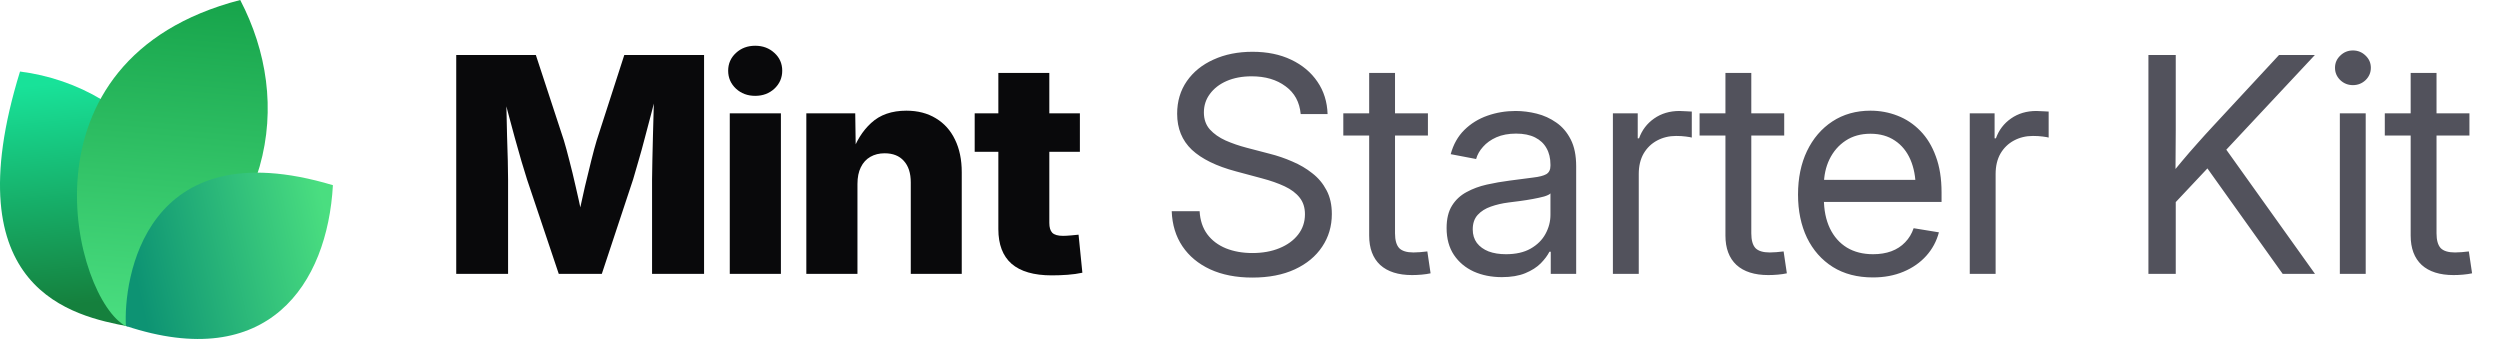
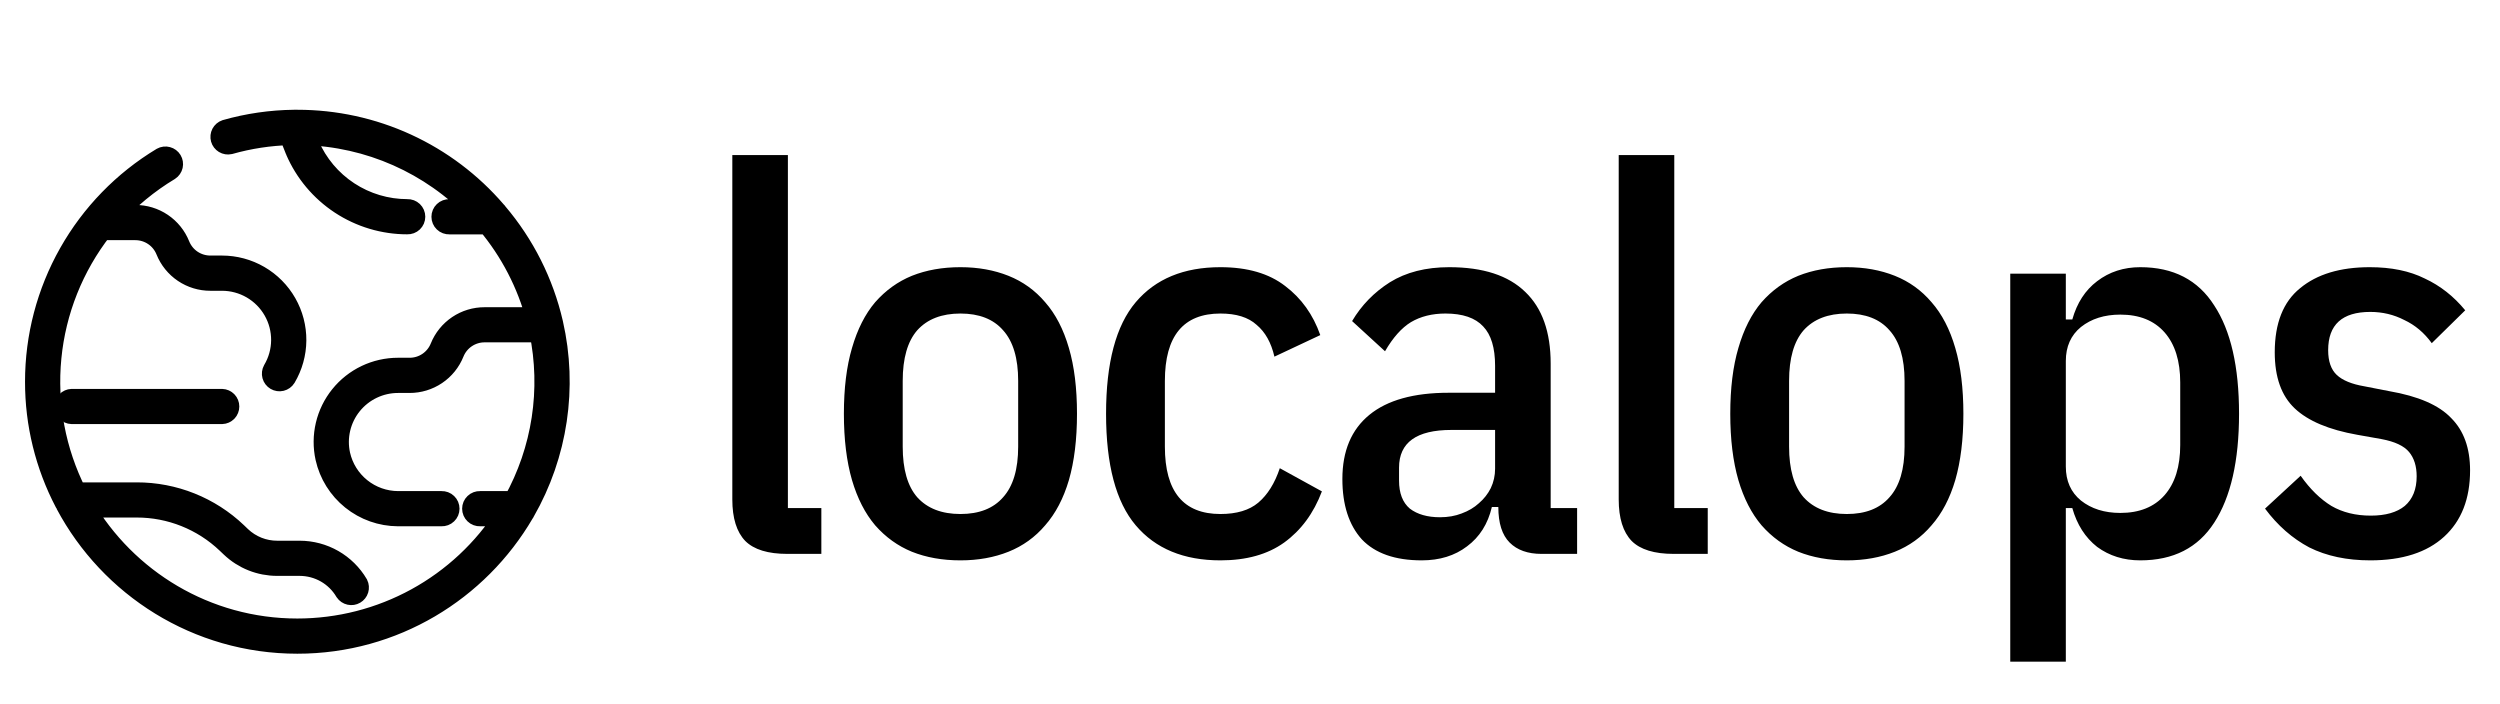
- <svg xmlns="http://www.w3.org/2000/svg" width="177" height="24" viewBox="0 0 177 24" fill="none">
-   <path d="M9.061 23.108C5.268 22.377 -3.391 20.627 1.417 5.064C9.634 6.099 16.973 14.064 9.061 23.108Z" fill="url(#paint0_linear_17557_2020)" />
-   <path d="M8.919 23.094C5.276 21.222 0.784 4.209 17.007 0C20.757 7.193 19.621 16.545 8.919 23.094Z" fill="url(#paint1_linear_17557_2020)" />
-   <path d="M8.914 23.079C8.735 19.882 10.159 9.085 23.57 13.111C23.181 20.123 18.984 26.418 8.914 23.079Z" fill="url(#paint2_linear_17557_2020)" />
-   <path d="M32.301 19.392V3.894H37.938L39.925 9.948C40.036 10.315 40.164 10.787 40.31 11.362C40.462 11.938 40.611 12.552 40.757 13.204C40.91 13.855 41.048 14.483 41.173 15.086C41.305 15.682 41.412 16.192 41.495 16.615H40.695C40.771 16.192 40.871 15.682 40.996 15.086C41.128 14.49 41.267 13.866 41.412 13.214C41.565 12.562 41.714 11.948 41.86 11.373C42.005 10.79 42.133 10.315 42.244 9.948L44.2 3.894H49.848V19.392H46.166V12.704C46.166 12.357 46.173 11.917 46.187 11.383C46.2 10.849 46.214 10.27 46.228 9.646C46.249 9.022 46.266 8.391 46.28 7.753C46.301 7.115 46.311 6.519 46.311 5.964H46.623C46.485 6.561 46.332 7.181 46.166 7.826C45.999 8.471 45.833 9.102 45.666 9.719C45.507 10.336 45.351 10.901 45.198 11.414C45.053 11.928 44.928 12.357 44.824 12.704L42.608 19.392H39.561L37.314 12.704C37.203 12.357 37.072 11.928 36.919 11.414C36.773 10.901 36.614 10.34 36.441 9.729C36.274 9.112 36.104 8.481 35.931 7.836C35.764 7.192 35.608 6.567 35.463 5.964H35.827C35.834 6.512 35.844 7.105 35.858 7.743C35.872 8.374 35.886 9.005 35.9 9.636C35.92 10.26 35.938 10.839 35.952 11.373C35.965 11.907 35.972 12.351 35.972 12.704V19.392H32.301ZM51.668 19.392V8.024H55.288V19.392H51.668ZM53.468 6.786C52.927 6.786 52.473 6.616 52.105 6.276C51.738 5.93 51.554 5.507 51.554 5.007C51.554 4.508 51.738 4.088 52.105 3.749C52.473 3.409 52.927 3.239 53.468 3.239C54.009 3.239 54.463 3.409 54.83 3.749C55.198 4.082 55.382 4.501 55.382 5.007C55.382 5.507 55.198 5.93 54.83 6.276C54.463 6.616 54.009 6.786 53.468 6.786ZM60.708 13.027V19.392H57.088V8.024H60.551L60.593 10.967H60.281C60.593 10.024 61.061 9.268 61.685 8.7C62.309 8.124 63.138 7.836 64.171 7.836C64.975 7.836 65.672 8.017 66.262 8.377C66.851 8.731 67.302 9.234 67.614 9.885C67.933 10.537 68.092 11.307 68.092 12.194V19.392H64.483V12.912C64.483 12.26 64.32 11.754 63.994 11.394C63.675 11.033 63.221 10.853 62.632 10.853C62.25 10.853 61.914 10.936 61.623 11.102C61.332 11.269 61.106 11.515 60.947 11.841C60.787 12.16 60.708 12.555 60.708 13.027ZM76.456 8.024V10.749H69.008V8.024H76.456ZM70.683 5.163H74.292V15.783C74.292 16.102 74.361 16.334 74.5 16.48C74.646 16.625 74.899 16.698 75.259 16.698C75.405 16.698 75.596 16.688 75.831 16.667C76.074 16.646 76.251 16.629 76.362 16.615L76.632 19.309C76.313 19.378 75.963 19.427 75.582 19.455C75.207 19.482 74.836 19.496 74.469 19.496C73.2 19.496 72.25 19.222 71.619 18.674C70.995 18.127 70.683 17.308 70.683 16.22V5.163Z" fill="#09090B" />
-   <path d="M88.667 19.652C87.523 19.652 86.528 19.458 85.682 19.07C84.843 18.681 84.188 18.137 83.716 17.437C83.245 16.736 82.992 15.908 82.957 14.951H84.933C84.968 15.596 85.148 16.14 85.474 16.584C85.8 17.021 86.24 17.354 86.795 17.582C87.35 17.804 87.974 17.915 88.667 17.915C89.388 17.915 90.026 17.801 90.581 17.572C91.143 17.343 91.583 17.024 91.902 16.615C92.228 16.199 92.391 15.717 92.391 15.169C92.391 14.698 92.266 14.306 92.017 13.994C91.767 13.675 91.413 13.408 90.956 13.193C90.498 12.978 89.954 12.787 89.323 12.621L87.502 12.132C86.123 11.765 85.082 11.255 84.382 10.603C83.689 9.944 83.342 9.095 83.342 8.055C83.342 7.174 83.571 6.404 84.028 5.746C84.486 5.087 85.117 4.577 85.921 4.217C86.726 3.849 87.645 3.666 88.678 3.666C89.718 3.666 90.63 3.853 91.413 4.227C92.204 4.602 92.824 5.122 93.275 5.787C93.726 6.446 93.965 7.209 93.993 8.076H92.089C92.013 7.23 91.656 6.574 91.018 6.11C90.387 5.638 89.586 5.403 88.615 5.403C87.95 5.403 87.36 5.513 86.847 5.735C86.341 5.957 85.946 6.262 85.661 6.651C85.377 7.032 85.235 7.469 85.235 7.961C85.235 8.447 85.377 8.849 85.661 9.168C85.946 9.48 86.317 9.74 86.774 9.948C87.232 10.149 87.724 10.319 88.251 10.457L89.884 10.884C90.439 11.023 90.977 11.206 91.496 11.435C92.023 11.657 92.495 11.934 92.911 12.267C93.334 12.593 93.67 12.995 93.92 13.474C94.17 13.945 94.294 14.504 94.294 15.149C94.294 16.015 94.066 16.788 93.608 17.468C93.157 18.148 92.512 18.681 91.673 19.07C90.834 19.458 89.832 19.652 88.667 19.652ZM101.097 8.024V9.594H95.106V8.024H101.097ZM96.937 5.163H98.767V16.521C98.767 17 98.865 17.347 99.059 17.562C99.26 17.77 99.6 17.874 100.078 17.874C100.21 17.874 100.366 17.867 100.546 17.853C100.733 17.832 100.903 17.815 101.056 17.801L101.285 19.351C101.097 19.392 100.886 19.423 100.65 19.444C100.414 19.465 100.189 19.475 99.974 19.475C98.996 19.475 98.244 19.236 97.717 18.758C97.197 18.272 96.937 17.579 96.937 16.677V5.163ZM106.33 19.621C105.595 19.621 104.932 19.489 104.343 19.226C103.754 18.955 103.285 18.564 102.939 18.05C102.592 17.53 102.419 16.896 102.419 16.147C102.419 15.495 102.547 14.965 102.804 14.556C103.06 14.146 103.403 13.828 103.833 13.599C104.263 13.363 104.742 13.186 105.269 13.068C105.796 12.95 106.333 12.857 106.881 12.787C107.574 12.69 108.132 12.617 108.555 12.569C108.978 12.52 109.287 12.441 109.481 12.33C109.675 12.212 109.772 12.014 109.772 11.737V11.654C109.772 11.203 109.679 10.815 109.492 10.489C109.311 10.163 109.041 9.91 108.68 9.729C108.32 9.549 107.872 9.459 107.338 9.459C106.805 9.459 106.34 9.546 105.945 9.719C105.556 9.892 105.241 10.118 104.998 10.395C104.755 10.665 104.593 10.953 104.509 11.258L102.71 10.915C102.897 10.222 103.22 9.65 103.677 9.199C104.135 8.748 104.679 8.412 105.31 8.19C105.941 7.968 106.607 7.857 107.307 7.857C107.8 7.857 108.295 7.92 108.795 8.044C109.301 8.169 109.765 8.381 110.188 8.679C110.611 8.97 110.951 9.369 111.208 9.875C111.464 10.374 111.593 11.005 111.593 11.768V19.392H109.793V17.822H109.7C109.568 18.085 109.363 18.359 109.086 18.643C108.809 18.921 108.444 19.153 107.994 19.34C107.543 19.527 106.988 19.621 106.33 19.621ZM106.621 17.998C107.321 17.998 107.904 17.867 108.368 17.603C108.84 17.333 109.19 16.986 109.419 16.563C109.654 16.133 109.772 15.682 109.772 15.211V13.692C109.703 13.769 109.554 13.841 109.325 13.911C109.096 13.973 108.829 14.032 108.524 14.088C108.226 14.143 107.921 14.192 107.609 14.233C107.304 14.275 107.033 14.309 106.798 14.337C106.354 14.393 105.938 14.49 105.549 14.628C105.168 14.76 104.86 14.954 104.624 15.211C104.388 15.467 104.27 15.811 104.27 16.241C104.27 16.615 104.367 16.934 104.561 17.198C104.762 17.461 105.04 17.662 105.393 17.801C105.747 17.933 106.156 17.998 106.621 17.998ZM114.193 19.392V8.024H115.951V9.792H116.045C116.253 9.209 116.61 8.741 117.116 8.388C117.622 8.034 118.219 7.857 118.905 7.857C119.058 7.857 119.217 7.864 119.384 7.878C119.55 7.885 119.682 7.892 119.779 7.899V9.74C119.716 9.719 119.578 9.695 119.363 9.667C119.155 9.639 118.922 9.625 118.666 9.625C118.174 9.625 117.726 9.733 117.324 9.948C116.922 10.163 116.603 10.471 116.367 10.874C116.138 11.276 116.024 11.758 116.024 12.319V19.392H114.193ZM126.322 8.024V9.594H120.33V8.024H126.322ZM122.161 5.163H123.992V16.521C123.992 17 124.089 17.347 124.283 17.562C124.484 17.77 124.824 17.874 125.302 17.874C125.434 17.874 125.59 17.867 125.77 17.853C125.958 17.832 126.127 17.815 126.28 17.801L126.509 19.351C126.322 19.392 126.11 19.423 125.874 19.444C125.639 19.465 125.413 19.475 125.198 19.475C124.221 19.475 123.468 19.236 122.941 18.758C122.421 18.272 122.161 17.579 122.161 16.677V5.163ZM132.604 19.642C131.502 19.642 130.555 19.396 129.765 18.903C128.974 18.404 128.364 17.714 127.934 16.834C127.511 15.946 127.3 14.927 127.3 13.775C127.3 12.611 127.511 11.584 127.934 10.697C128.364 9.802 128.964 9.102 129.734 8.596C130.51 8.089 131.408 7.836 132.428 7.836C133.1 7.836 133.738 7.954 134.341 8.19C134.952 8.426 135.489 8.783 135.954 9.261C136.425 9.74 136.793 10.343 137.056 11.071C137.327 11.792 137.462 12.645 137.462 13.63V14.296H128.433V12.735H136.463L135.631 13.297C135.631 12.541 135.506 11.876 135.257 11.3C135.007 10.725 134.643 10.277 134.165 9.958C133.686 9.632 133.107 9.469 132.428 9.469C131.748 9.469 131.162 9.632 130.67 9.958C130.177 10.284 129.796 10.725 129.526 11.279C129.262 11.827 129.13 12.441 129.13 13.12V14.046C129.13 14.864 129.273 15.572 129.557 16.168C129.841 16.757 130.243 17.211 130.763 17.53C131.283 17.842 131.901 17.998 132.615 17.998C133.093 17.998 133.523 17.929 133.905 17.79C134.293 17.645 134.619 17.433 134.882 17.156C135.153 16.879 135.354 16.546 135.486 16.157L137.275 16.449C137.108 17.08 136.81 17.634 136.38 18.113C135.95 18.591 135.413 18.966 134.768 19.236C134.123 19.507 133.402 19.642 132.604 19.642ZM139.459 19.392V8.024H141.217V9.792H141.311C141.519 9.209 141.876 8.741 142.382 8.388C142.888 8.034 143.485 7.857 144.171 7.857C144.324 7.857 144.483 7.864 144.649 7.878C144.816 7.885 144.948 7.892 145.045 7.899V9.74C144.982 9.719 144.844 9.695 144.629 9.667C144.421 9.639 144.188 9.625 143.932 9.625C143.439 9.625 142.992 9.733 142.59 9.948C142.188 10.163 141.869 10.471 141.633 10.874C141.404 11.276 141.29 11.758 141.29 12.319V19.392H139.459ZM153.429 14.961V12.715C153.783 12.257 154.136 11.82 154.49 11.404C154.844 10.981 155.204 10.565 155.572 10.156C155.939 9.74 156.314 9.327 156.695 8.918L161.355 3.894H163.893L157.277 10.967H157.184L153.429 14.961ZM152.108 19.392V3.894H154.043V9.241L154.022 12.559L154.043 13.505V19.392H152.108ZM161.615 19.392L155.967 11.477L157.173 9.969L163.903 19.392H161.615ZM165.661 19.392V8.024H167.492V19.392H165.661ZM166.587 6.027C166.24 6.027 165.942 5.909 165.692 5.673C165.443 5.43 165.318 5.139 165.318 4.799C165.318 4.459 165.443 4.172 165.692 3.936C165.942 3.693 166.24 3.572 166.587 3.572C166.934 3.572 167.232 3.693 167.482 3.936C167.731 4.172 167.856 4.459 167.856 4.799C167.856 5.139 167.731 5.43 167.482 5.673C167.232 5.909 166.934 6.027 166.587 6.027ZM174.836 8.024V9.594H168.844V8.024H174.836ZM170.675 5.163H172.506V16.521C172.506 17 172.603 17.347 172.797 17.562C172.998 17.77 173.338 17.874 173.816 17.874C173.948 17.874 174.104 17.867 174.284 17.853C174.472 17.832 174.641 17.815 174.794 17.801L175.023 19.351C174.836 19.392 174.624 19.423 174.388 19.444C174.153 19.465 173.927 19.475 173.712 19.475C172.735 19.475 171.982 19.236 171.455 18.758C170.935 18.272 170.675 17.579 170.675 16.677V5.163Z" fill="#52525C" />
-   <defs>
-     <linearGradient id="paint0_linear_17557_2020" x1="3.776" y1="5.916" x2="5.232" y2="21.559" gradientUnits="userSpaceOnUse">
-       <stop stop-color="#18E299" />
-       <stop offset="1" stop-color="#15803D" />
-     </linearGradient>
-     <linearGradient id="paint1_linear_17557_2020" x1="12.171" y1="-0.718" x2="10.19" y2="22.983" gradientUnits="userSpaceOnUse">
-       <stop stop-color="#16A34A" />
-       <stop offset="1" stop-color="#4ADE80" />
-     </linearGradient>
-     <linearGradient id="paint2_linear_17557_2020" x1="23.133" y1="15.353" x2="9.338" y2="18.52" gradientUnits="userSpaceOnUse">
-       <stop stop-color="#4ADE80" />
-       <stop offset="1" stop-color="#0D9373" />
-     </linearGradient>
-   </defs>
+ <svg xmlns="http://www.w3.org/2000/svg" width="167" height="47" viewBox="0 0 167 47" fill="none">
+   <path d="M52.595 37C51.298 37 50.361 36.712 49.784 36.136C49.207 35.536 48.919 34.612 48.919 33.364V10.36H52.631V33.94H54.866V37H52.595ZM64.158 37.432C62.956 37.432 61.875 37.24 60.913 36.856C59.976 36.472 59.159 35.884 58.462 35.092C57.79 34.3 57.273 33.292 56.913 32.068C56.552 30.82 56.372 29.344 56.372 27.64C56.372 25.936 56.552 24.472 56.913 23.248C57.273 22 57.79 20.98 58.462 20.188C59.159 19.396 59.976 18.808 60.913 18.424C61.875 18.04 62.956 17.848 64.158 17.848C65.335 17.848 66.404 18.04 67.366 18.424C68.327 18.808 69.144 19.396 69.817 20.188C70.514 20.98 71.042 22 71.403 23.248C71.763 24.472 71.943 25.936 71.943 27.64C71.943 29.344 71.763 30.82 71.403 32.068C71.042 33.292 70.514 34.3 69.817 35.092C69.144 35.884 68.327 36.472 67.366 36.856C66.404 37.24 65.335 37.432 64.158 37.432ZM64.158 34.336C65.407 34.336 66.356 33.964 67.005 33.22C67.678 32.476 68.014 31.348 68.014 29.836V25.444C68.014 23.932 67.678 22.804 67.005 22.06C66.356 21.316 65.407 20.944 64.158 20.944C62.908 20.944 61.947 21.316 61.274 22.06C60.625 22.804 60.301 23.932 60.301 25.444V29.836C60.301 31.348 60.625 32.476 61.274 33.22C61.947 33.964 62.908 34.336 64.158 34.336ZM81.526 37.432C79.075 37.432 77.189 36.652 75.867 35.092C74.546 33.532 73.885 31.048 73.885 27.64C73.885 24.232 74.546 21.748 75.867 20.188C77.189 18.628 79.075 17.848 81.526 17.848C83.329 17.848 84.77 18.268 85.852 19.108C86.933 19.924 87.714 21.016 88.195 22.384L85.131 23.824C84.915 22.888 84.518 22.18 83.942 21.7C83.389 21.196 82.584 20.944 81.526 20.944C79.051 20.944 77.814 22.444 77.814 25.444V29.836C77.814 32.836 79.051 34.336 81.526 34.336C82.608 34.336 83.449 34.084 84.05 33.58C84.674 33.052 85.155 32.284 85.491 31.276L88.303 32.824C87.75 34.288 86.909 35.428 85.78 36.244C84.674 37.036 83.257 37.432 81.526 37.432ZM102.972 37C102.059 37 101.35 36.748 100.845 36.244C100.341 35.74 100.088 34.948 100.088 33.868H99.656C99.392 34.996 98.839 35.872 97.998 36.496C97.181 37.12 96.171 37.432 94.97 37.432C93.192 37.432 91.858 36.964 90.969 36.028C90.104 35.068 89.671 33.724 89.671 31.996C89.671 30.124 90.272 28.696 91.474 27.712C92.675 26.728 94.441 26.236 96.772 26.236H99.872V24.436C99.872 23.236 99.608 22.36 99.079 21.808C98.55 21.232 97.71 20.944 96.556 20.944C95.667 20.944 94.898 21.136 94.249 21.52C93.624 21.904 93.048 22.552 92.519 23.464L90.32 21.448C90.945 20.392 91.786 19.528 92.843 18.856C93.925 18.184 95.246 17.848 96.808 17.848C99.067 17.848 100.761 18.4 101.891 19.504C103.02 20.584 103.585 22.18 103.585 24.292V33.94H105.351V37H102.972ZM96.195 34.552C96.724 34.552 97.205 34.468 97.637 34.3C98.094 34.132 98.478 33.904 98.791 33.616C99.127 33.328 99.392 32.992 99.584 32.608C99.776 32.2 99.872 31.768 99.872 31.312V28.72H96.953C94.622 28.72 93.456 29.56 93.456 31.24V32.104C93.456 32.944 93.696 33.568 94.177 33.976C94.682 34.36 95.355 34.552 96.195 34.552ZM111.806 37C110.509 37 109.571 36.712 108.995 36.136C108.418 35.536 108.13 34.612 108.13 33.364V10.36H111.842V33.94H114.077V37H111.806ZM123.368 37.432C122.166 37.432 121.085 37.24 120.124 36.856C119.186 36.472 118.369 35.884 117.673 35.092C117 34.3 116.483 33.292 116.123 32.068C115.762 30.82 115.582 29.344 115.582 27.64C115.582 25.936 115.762 24.472 116.123 23.248C116.483 22 117 20.98 117.673 20.188C118.369 19.396 119.186 18.808 120.124 18.424C121.085 18.04 122.166 17.848 123.368 17.848C124.545 17.848 125.615 18.04 126.576 18.424C127.537 18.808 128.354 19.396 129.027 20.188C129.724 20.98 130.252 22 130.613 23.248C130.973 24.472 131.154 25.936 131.154 27.64C131.154 29.344 130.973 30.82 130.613 32.068C130.252 33.292 129.724 34.3 129.027 35.092C128.354 35.884 127.537 36.472 126.576 36.856C125.615 37.24 124.545 37.432 123.368 37.432ZM123.368 34.336C124.617 34.336 125.567 33.964 126.215 33.22C126.888 32.476 127.225 31.348 127.225 29.836V25.444C127.225 23.932 126.888 22.804 126.215 22.06C125.567 21.316 124.617 20.944 123.368 20.944C122.118 20.944 121.157 21.316 120.484 22.06C119.835 22.804 119.511 23.932 119.511 25.444V29.836C119.511 31.348 119.835 32.476 120.484 33.22C121.157 33.964 122.118 34.336 123.368 34.336ZM134.285 18.28H137.997V21.34H138.43C138.742 20.236 139.295 19.384 140.088 18.784C140.905 18.16 141.866 17.848 142.971 17.848C145.182 17.848 146.828 18.7 147.91 20.404C149.015 22.084 149.568 24.496 149.568 27.64C149.568 30.784 149.015 33.208 147.91 34.912C146.828 36.592 145.182 37.432 142.971 37.432C141.866 37.432 140.905 37.132 140.088 36.532C139.295 35.908 138.742 35.044 138.43 33.94H137.997V44.2H134.285V18.28ZM141.638 34.264C142.911 34.264 143.897 33.868 144.594 33.076C145.29 32.284 145.639 31.168 145.639 29.728V25.552C145.639 24.112 145.29 22.996 144.594 22.204C143.897 21.412 142.911 21.016 141.638 21.016C140.58 21.016 139.703 21.292 139.007 21.844C138.334 22.396 137.997 23.152 137.997 24.112V31.168C137.997 32.128 138.334 32.884 139.007 33.436C139.703 33.988 140.58 34.264 141.638 34.264ZM158.333 37.432C156.771 37.432 155.413 37.144 154.26 36.568C153.13 35.968 152.145 35.104 151.304 33.976L153.683 31.78C154.308 32.668 154.993 33.34 155.738 33.796C156.483 34.228 157.36 34.444 158.369 34.444C159.354 34.444 160.111 34.228 160.64 33.796C161.168 33.34 161.433 32.68 161.433 31.816C161.433 31.144 161.265 30.604 160.928 30.196C160.592 29.788 159.979 29.5 159.09 29.332L157.468 29.044C155.569 28.708 154.176 28.12 153.287 27.28C152.397 26.44 151.953 25.192 151.953 23.536C151.953 21.592 152.518 20.164 153.647 19.252C154.776 18.316 156.326 17.848 158.297 17.848C159.739 17.848 160.964 18.1 161.973 18.604C163.007 19.084 163.908 19.792 164.677 20.728L162.442 22.924C161.937 22.228 161.325 21.712 160.604 21.376C159.907 21.016 159.15 20.836 158.333 20.836C156.459 20.836 155.521 21.688 155.521 23.392C155.521 24.136 155.714 24.688 156.098 25.048C156.483 25.408 157.095 25.66 157.936 25.804L159.594 26.128C161.541 26.464 162.923 27.064 163.74 27.928C164.581 28.768 165.001 29.932 165.001 31.42C165.001 33.316 164.425 34.792 163.271 35.848C162.118 36.904 160.472 37.432 158.333 37.432Z" fill="black" />
+   <path d="M36.87 21.622C36.868 21.61 36.865 21.599 36.862 21.587C36.237 18.887 34.974 16.375 33.179 14.262C33.154 14.22 33.123 14.183 33.086 14.152C31.451 12.247 29.422 10.718 27.14 9.67C24.857 8.622 22.374 8.081 19.862 8.082H19.731H19.661H19.645C18.105 8.1 16.575 8.322 15.094 8.742C14.992 8.777 14.906 8.851 14.855 8.947C14.805 9.043 14.793 9.155 14.822 9.259C14.851 9.364 14.919 9.453 15.013 9.51C15.106 9.566 15.217 9.584 15.323 9.561C16.643 9.188 18.004 8.981 19.374 8.943L19.802 10.023C19.803 10.027 19.805 10.031 19.807 10.035C20.43 11.481 21.464 12.713 22.78 13.578C24.097 14.443 25.639 14.904 27.215 14.903C27.272 14.905 27.33 14.896 27.383 14.876C27.437 14.856 27.486 14.825 27.528 14.785C27.569 14.745 27.602 14.697 27.625 14.645C27.648 14.592 27.659 14.535 27.659 14.477C27.659 14.42 27.648 14.363 27.625 14.31C27.602 14.258 27.569 14.21 27.528 14.17C27.486 14.13 27.437 14.1 27.383 14.079C27.33 14.059 27.272 14.05 27.215 14.052C25.806 14.053 24.428 13.642 23.251 12.869C22.074 12.096 21.15 10.996 20.592 9.704L20.287 8.943C24.661 9.055 28.813 10.893 31.834 14.055H30.014C29.956 14.053 29.899 14.062 29.845 14.082C29.791 14.102 29.742 14.133 29.701 14.173C29.659 14.213 29.626 14.261 29.604 14.313C29.581 14.366 29.57 14.423 29.57 14.481C29.57 14.538 29.581 14.595 29.604 14.648C29.626 14.7 29.659 14.748 29.701 14.788C29.742 14.828 29.791 14.859 29.845 14.879C29.899 14.899 29.956 14.908 30.014 14.906H32.599C34.151 16.762 35.277 18.935 35.897 21.272H32.376C31.752 21.27 31.141 21.454 30.624 21.802C30.106 22.151 29.705 22.646 29.472 23.224C29.303 23.645 29.011 24.007 28.634 24.261C28.257 24.515 27.813 24.65 27.358 24.648H26.588C25.857 24.648 25.136 24.811 24.477 25.125C23.818 25.44 23.238 25.898 22.78 26.467C22.322 27.035 21.997 27.699 21.83 28.409C21.663 29.119 21.658 29.858 21.815 30.571C22.058 31.655 22.663 32.625 23.53 33.322C24.397 34.019 25.475 34.401 26.588 34.406H29.501C29.559 34.408 29.616 34.399 29.67 34.379C29.724 34.359 29.773 34.328 29.814 34.288C29.856 34.248 29.889 34.2 29.912 34.148C29.934 34.095 29.946 34.038 29.946 33.981C29.946 33.923 29.934 33.866 29.912 33.813C29.889 33.761 29.856 33.713 29.814 33.673C29.773 33.633 29.724 33.602 29.67 33.582C29.616 33.562 29.559 33.553 29.501 33.555H26.588C25.669 33.551 24.779 33.235 24.064 32.66C23.348 32.085 22.849 31.284 22.648 30.389C22.519 29.801 22.524 29.191 22.662 28.605C22.8 28.019 23.068 27.471 23.446 27.002C23.824 26.533 24.303 26.155 24.846 25.895C25.39 25.635 25.985 25.5 26.588 25.5H27.358C27.983 25.502 28.593 25.316 29.111 24.967C29.629 24.619 30.03 24.122 30.262 23.543C30.431 23.122 30.723 22.76 31.1 22.506C31.477 22.253 31.921 22.117 32.376 22.119H36.102C36.914 26.017 36.293 30.077 34.353 33.555H32.065C32.007 33.553 31.95 33.562 31.896 33.582C31.842 33.602 31.793 33.633 31.752 33.673C31.71 33.713 31.677 33.761 31.654 33.813C31.632 33.866 31.62 33.923 31.62 33.981C31.62 34.038 31.632 34.095 31.654 34.148C31.677 34.2 31.71 34.248 31.752 34.288C31.793 34.328 31.842 34.359 31.896 34.379C31.95 34.399 32.007 34.408 32.065 34.406H33.848C32.349 36.754 30.282 38.687 27.837 40.026C25.393 41.365 22.65 42.067 19.862 42.067C13.75 42.067 8.4 38.749 5.523 33.821H9.128C11.388 33.817 13.562 34.686 15.197 36.246L15.465 36.501C16.289 37.285 17.384 37.722 18.523 37.719H20.027C20.651 37.721 21.264 37.884 21.806 38.194C22.348 38.504 22.799 38.95 23.116 39.487C23.177 39.575 23.269 39.638 23.375 39.661C23.48 39.685 23.59 39.668 23.683 39.613C23.776 39.559 23.845 39.472 23.876 39.369C23.907 39.266 23.898 39.155 23.851 39.059C23.458 38.393 22.899 37.842 22.229 37.458C21.558 37.074 20.799 36.872 20.026 36.87H18.522C17.601 36.873 16.715 36.52 16.048 35.885L15.784 35.631C13.991 33.92 11.606 32.967 9.127 32.972H5.058C3.639 30.165 3.047 27.013 3.352 23.883C3.656 20.753 4.845 17.774 6.78 15.293H9.036C9.491 15.292 9.936 15.427 10.313 15.681C10.69 15.935 10.981 16.296 11.15 16.717C11.383 17.296 11.784 17.792 12.301 18.141C12.819 18.49 13.43 18.676 14.054 18.674H14.828C15.54 18.674 16.239 18.862 16.855 19.219C17.47 19.577 17.98 20.09 18.332 20.708C18.685 21.325 18.867 22.025 18.861 22.736C18.855 23.447 18.661 24.143 18.298 24.755C18.244 24.852 18.23 24.966 18.259 25.074C18.288 25.181 18.358 25.273 18.453 25.329C18.549 25.386 18.663 25.403 18.771 25.377C18.88 25.35 18.973 25.283 19.032 25.189C19.471 24.447 19.707 23.604 19.714 22.742C19.721 21.881 19.5 21.033 19.073 20.285C18.646 19.537 18.029 18.915 17.283 18.482C16.537 18.049 15.691 17.821 14.828 17.821H14.054C13.6 17.822 13.155 17.687 12.778 17.434C12.402 17.18 12.11 16.819 11.941 16.398C11.709 15.818 11.308 15.322 10.79 14.973C10.272 14.624 9.661 14.439 9.036 14.441H7.496C8.599 13.22 9.877 12.167 11.287 11.318C11.379 11.257 11.444 11.163 11.468 11.056C11.492 10.948 11.474 10.836 11.417 10.742C11.36 10.648 11.269 10.579 11.162 10.551C11.056 10.522 10.943 10.536 10.846 10.589C8.275 12.139 6.148 14.326 4.672 16.939C3.196 19.551 2.42 22.5 2.422 25.5C2.418 28.3 3.095 31.058 4.394 33.539C4.407 33.577 4.426 33.613 4.45 33.646C7.382 39.157 13.19 42.918 19.862 42.918C26.288 42.918 31.912 39.429 34.938 34.247C34.967 34.212 34.99 34.174 35.006 34.132C37.175 30.343 37.84 25.878 36.87 21.622Z" fill="black" stroke="black" stroke-width="1.5" />
+   <path d="M4.793 26.729C4.683 26.733 4.579 26.78 4.503 26.859C4.427 26.939 4.385 27.044 4.385 27.154C4.385 27.264 4.427 27.369 4.503 27.449C4.579 27.528 4.683 27.575 4.793 27.579H14.828C14.938 27.575 15.042 27.528 15.118 27.449C15.194 27.369 15.236 27.264 15.236 27.154C15.236 27.044 15.194 26.939 15.118 26.859C15.042 26.78 14.938 26.733 14.828 26.729H4.793Z" fill="black" stroke="black" stroke-width="1.5" />
</svg>
